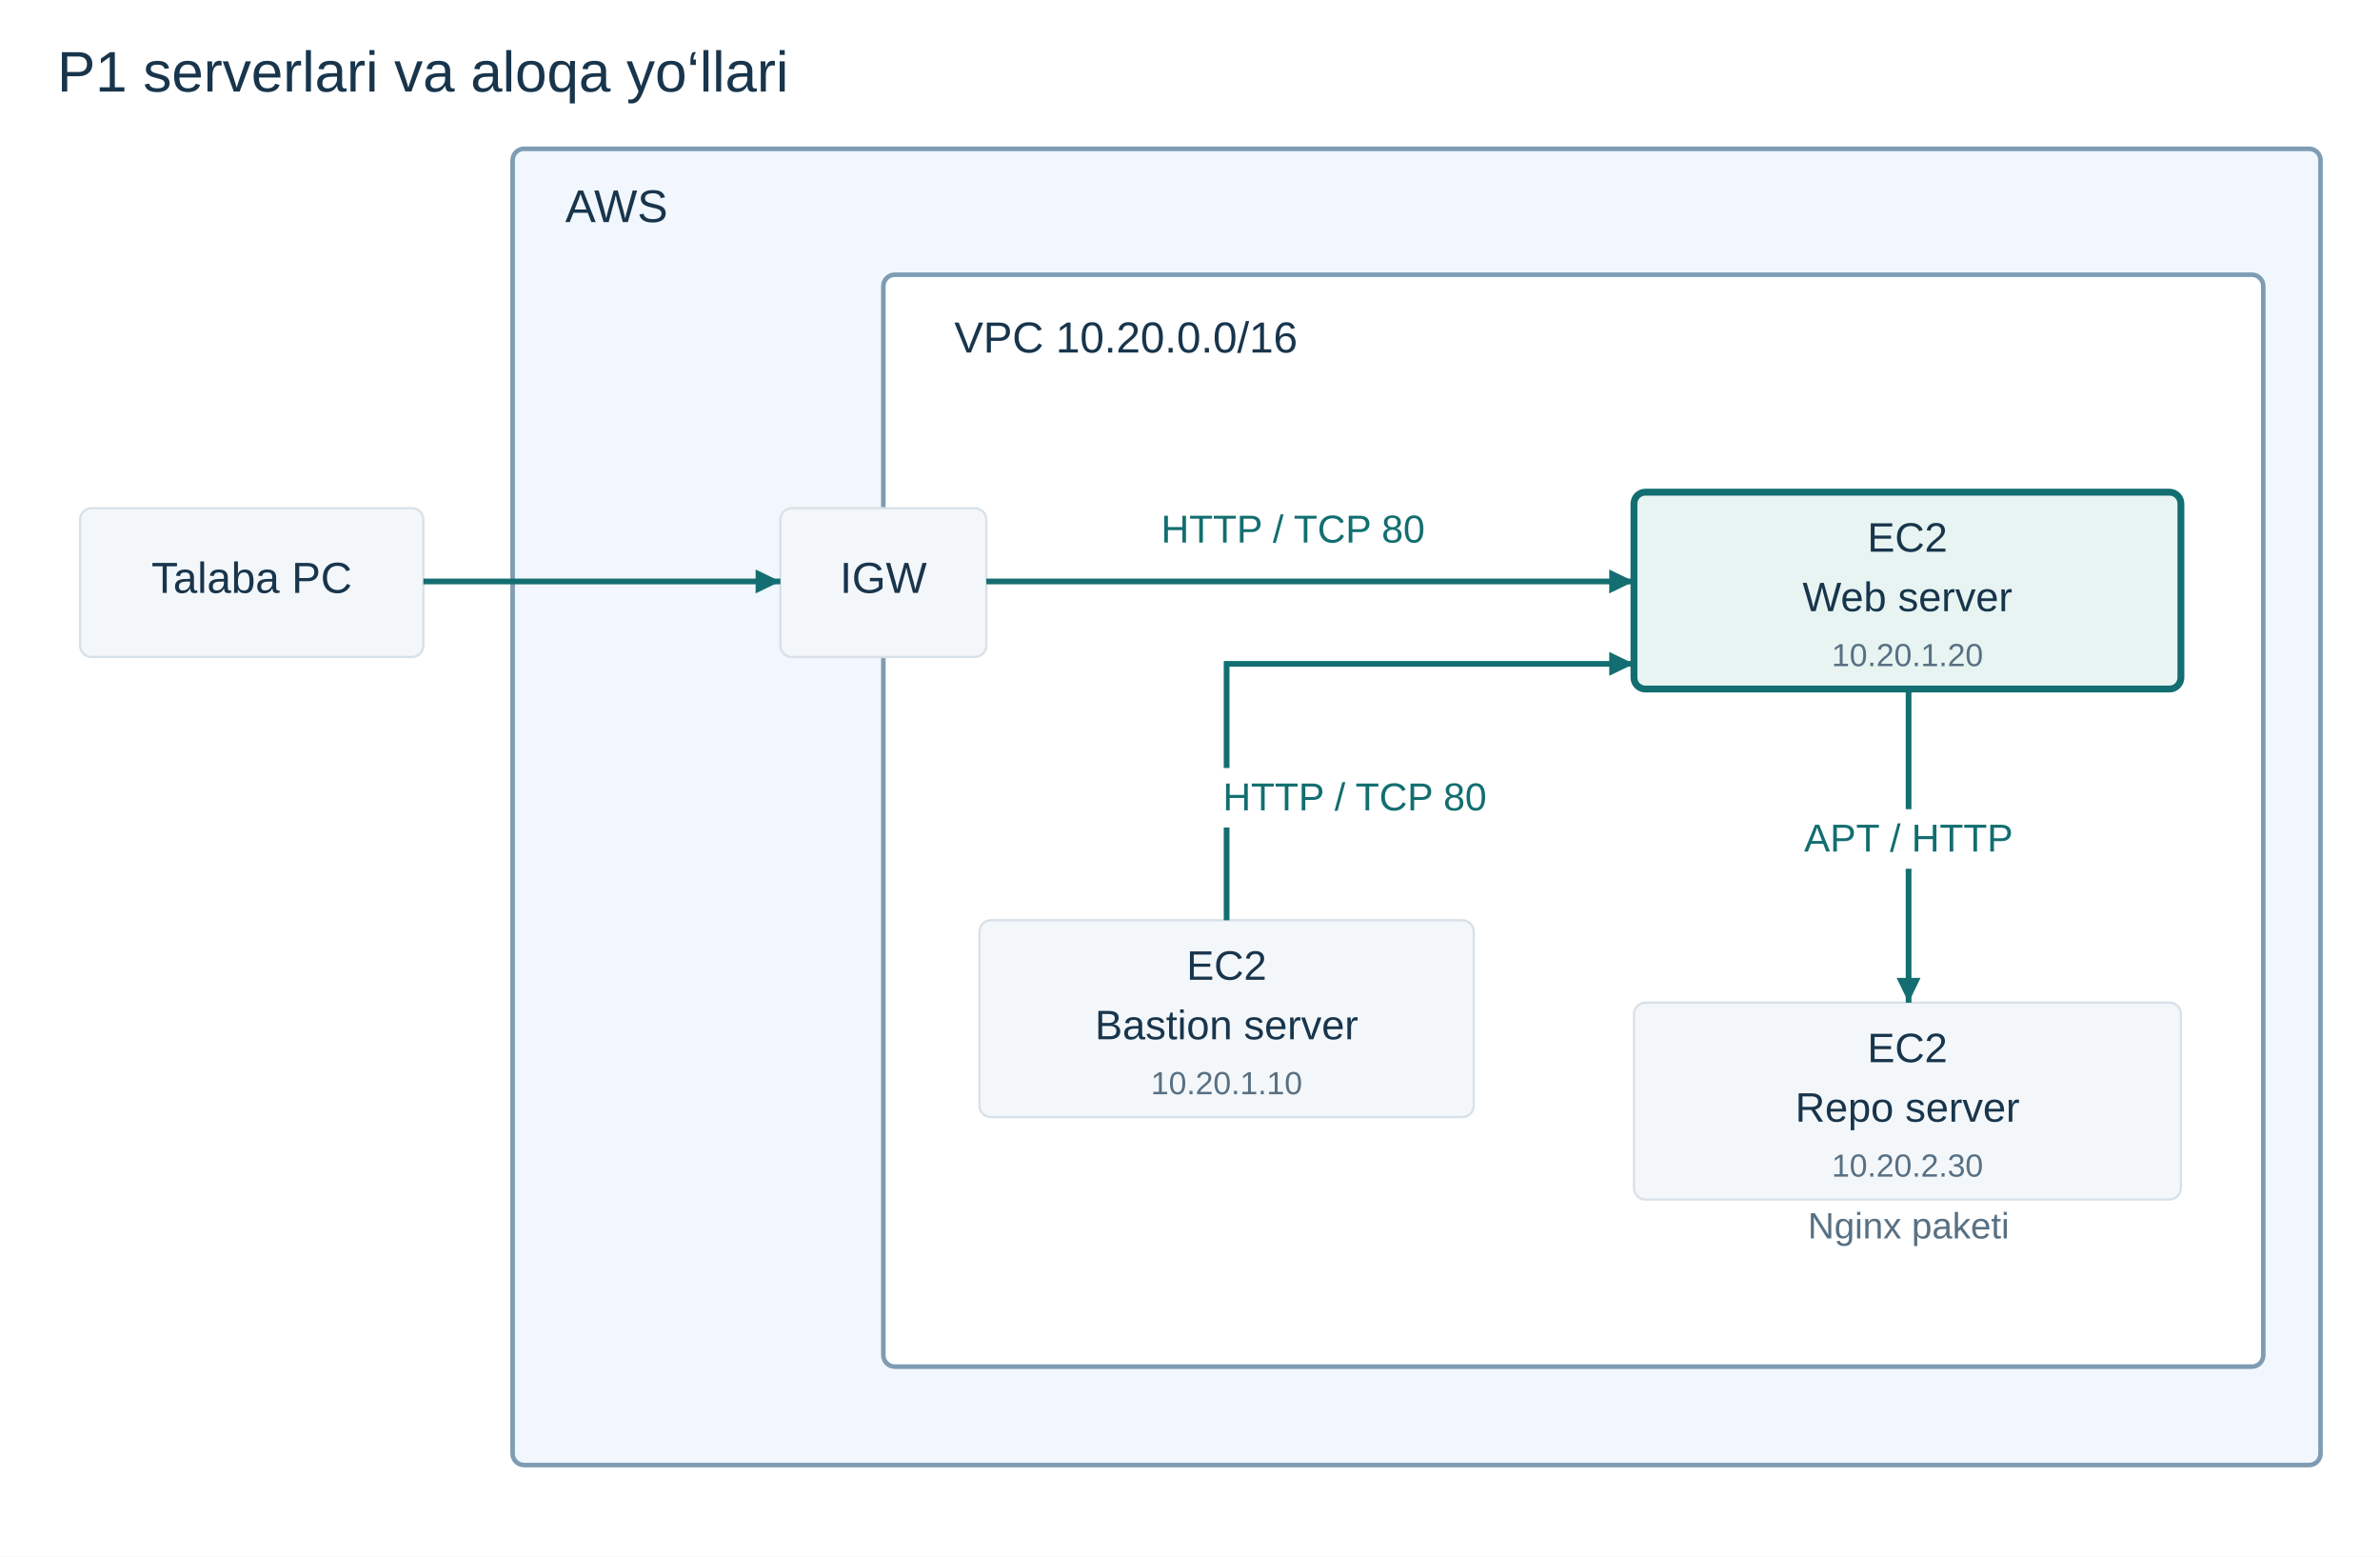
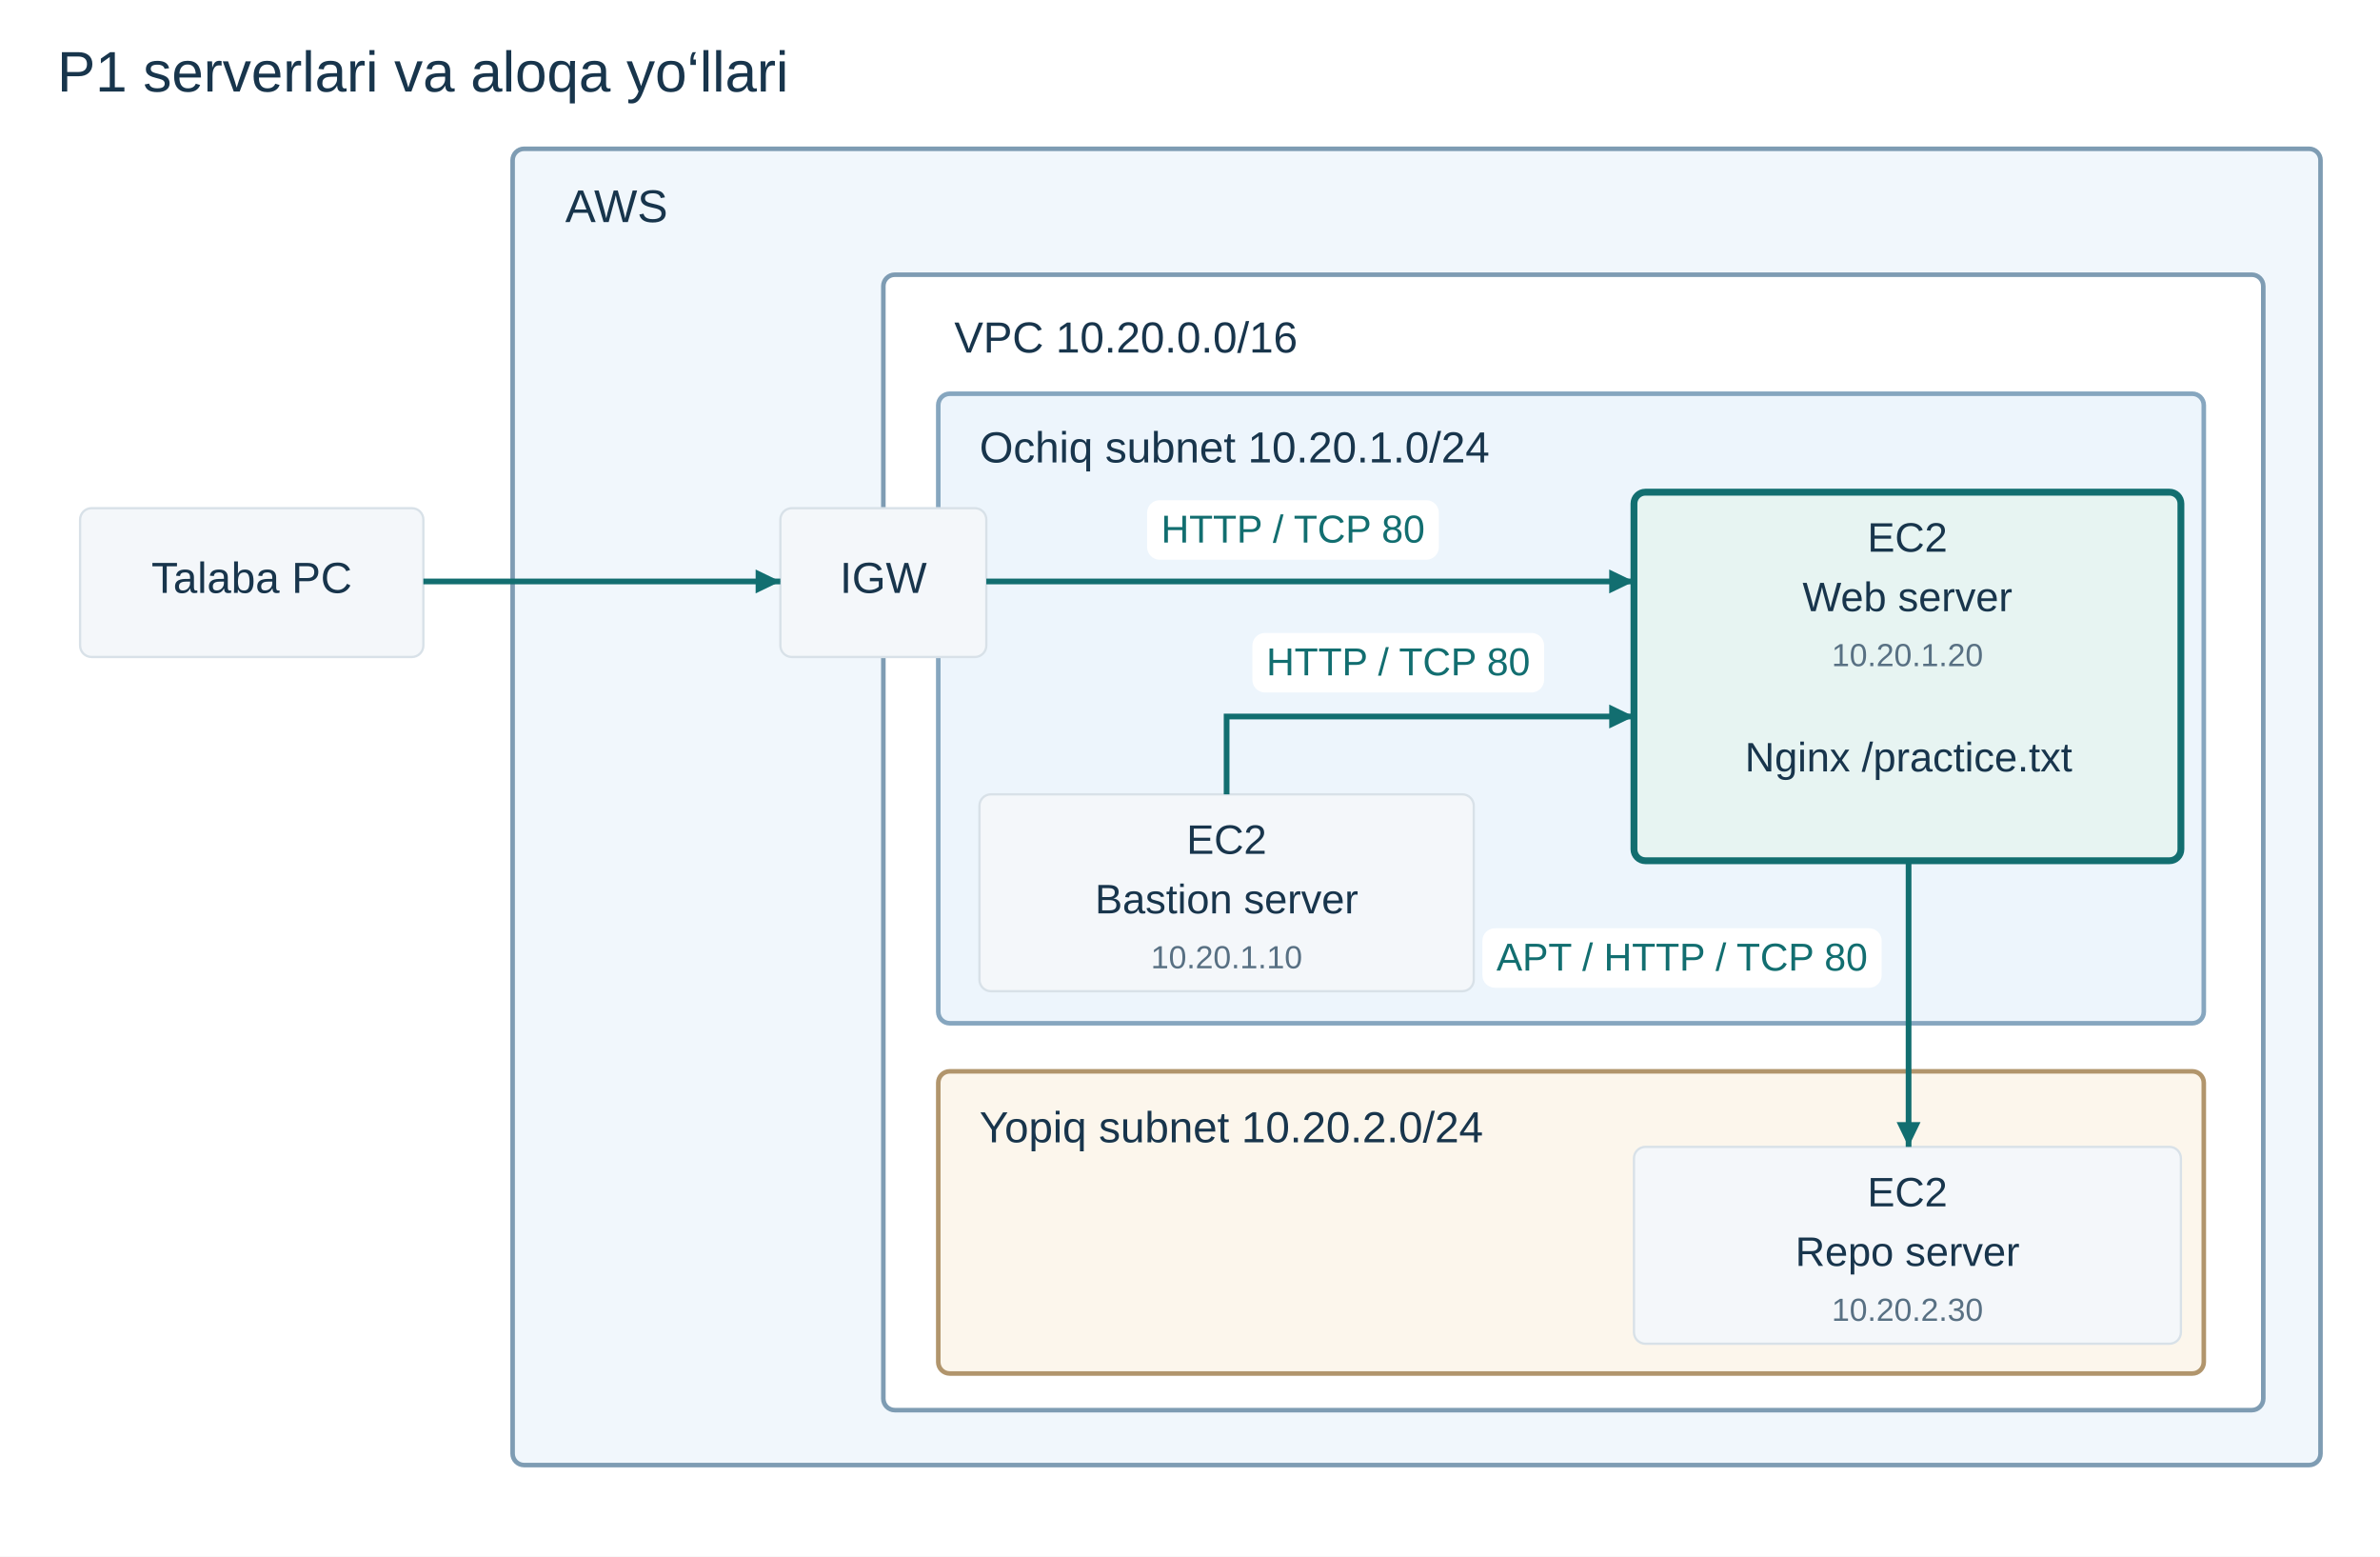
<svg xmlns="http://www.w3.org/2000/svg" width="1040" height="680" viewBox="0 0 1040 680" role="img">
  <rect width="1040" height="680" fill="white" />
  <text x="25" y="40" font-size="25" font-family="Arial,MS Gothic,sans-serif" fill="#18354c">P1 serverlari va aloqa yo‘llari</text>
  <rect x="224" y="65" width="790" height="575" rx="5" fill="#f1f7fc" stroke="#7e9cb3" stroke-width="2" />
  <text x="247" y="97" font-size="20" font-family="Arial,MS Gothic,sans-serif" fill="#18354c">AWS</text>
-   <rect x="386" y="120" width="603" height="477" rx="5" fill="white" stroke="#7e9cb3" stroke-width="2" />
+   <rect x="386" y="120" width="603" height="496" rx="5" fill="white" stroke="#7e9cb3" stroke-width="2" />
  <text x="417" y="154" font-size="19" font-family="Arial,MS Gothic,sans-serif" fill="#18354c">VPC  10.20.0.0/16</text>
+   <rect x="410" y="172" width="553" height="275" rx="5" fill="#edf5fc" stroke="#86a6bf" stroke-width="2" />
+   <text x="428" y="202" font-size="19" font-family="Arial,MS Gothic,sans-serif" fill="#18354c">Ochiq subnet  10.20.1.0/24</text>
+   <rect x="410" y="468" width="553" height="132" rx="5" fill="#fcf6ec" stroke="#b1956c" stroke-width="2" />
+   <text x="428" y="499" font-size="19" font-family="Arial,MS Gothic,sans-serif" fill="#18354c">Yopiq subnet  10.20.2.0/24</text>
+   <rect x="714" y="215" width="239" height="161" rx="5" fill="#e7f4f2" stroke="#126e70" stroke-width="3" />
+   <text x="833.5" y="241" font-size="18" font-family="Arial,MS Gothic,sans-serif" fill="#18354c" text-anchor="middle">EC2</text>
+   <text x="833.5" y="267" font-size="18" font-family="Arial,MS Gothic,sans-serif" fill="#18354c" text-anchor="middle">Web server</text>
+   <text x="833.5" y="291" font-size="14" font-family="Arial,MS Gothic,sans-serif" fill="#587083" text-anchor="middle">10.20.1.20</text>
+   <rect x="428" y="347" width="216" height="86" rx="5" fill="#f4f7fa" stroke="#d8e1e8" stroke-width="1" />
+   <text x="536.0" y="373" font-size="18" font-family="Arial,MS Gothic,sans-serif" fill="#18354c" text-anchor="middle">EC2</text>
+   <text x="536.0" y="399" font-size="18" font-family="Arial,MS Gothic,sans-serif" fill="#18354c" text-anchor="middle">Bastion server</text>
+   <text x="536.0" y="423" font-size="14" font-family="Arial,MS Gothic,sans-serif" fill="#587083" text-anchor="middle">10.20.1.10</text>
+   <rect x="714" y="501" width="239" height="86" rx="5" fill="#f4f7fa" stroke="#d8e1e8" stroke-width="1" />
+   <text x="833.5" y="527" font-size="18" font-family="Arial,MS Gothic,sans-serif" fill="#18354c" text-anchor="middle">EC2</text>
+   <text x="833.5" y="553" font-size="18" font-family="Arial,MS Gothic,sans-serif" fill="#18354c" text-anchor="middle">Repo server</text>
+   <text x="833.5" y="577" font-size="14" font-family="Arial,MS Gothic,sans-serif" fill="#587083" text-anchor="middle">10.20.2.30</text>
  <rect x="35" y="222" width="150" height="65" rx="5" fill="#f4f7fa" stroke="#d8e1e8" stroke-width="1" />
  <text x="110.0" y="259" font-size="19" font-family="Arial,MS Gothic,sans-serif" fill="#18354c" text-anchor="middle">Talaba PC</text>
  <rect x="341" y="222" width="90" height="65" rx="5" fill="#f4f7fa" stroke="#d8e1e8" stroke-width="1" />
  <text x="386.0" y="259" font-size="19" font-family="Arial,MS Gothic,sans-serif" fill="#18354c" text-anchor="middle">IGW</text>
-   <rect x="714" y="215" width="239" height="86" rx="5" fill="#e7f4f2" stroke="#126e70" stroke-width="3" />
-   <text x="833.5" y="241" font-size="18" font-family="Arial,MS Gothic,sans-serif" fill="#18354c" text-anchor="middle">EC2</text>
-   <text x="833.5" y="267" font-size="18" font-family="Arial,MS Gothic,sans-serif" fill="#18354c" text-anchor="middle">Web server</text>
-   <text x="833.5" y="291" font-size="14" font-family="Arial,MS Gothic,sans-serif" fill="#587083" text-anchor="middle">10.20.1.20</text>
-   <rect x="428" y="402" width="216" height="86" rx="5" fill="#f4f7fa" stroke="#d8e1e8" stroke-width="1" />
-   <text x="536.0" y="428" font-size="18" font-family="Arial,MS Gothic,sans-serif" fill="#18354c" text-anchor="middle">EC2</text>
-   <text x="536.0" y="454" font-size="18" font-family="Arial,MS Gothic,sans-serif" fill="#18354c" text-anchor="middle">Bastion server</text>
-   <text x="536.0" y="478" font-size="14" font-family="Arial,MS Gothic,sans-serif" fill="#587083" text-anchor="middle">10.20.1.10</text>
-   <rect x="714" y="438" width="239" height="86" rx="5" fill="#f4f7fa" stroke="#d8e1e8" stroke-width="1" />
-   <text x="833.5" y="464" font-size="18" font-family="Arial,MS Gothic,sans-serif" fill="#18354c" text-anchor="middle">EC2</text>
-   <text x="833.5" y="490" font-size="18" font-family="Arial,MS Gothic,sans-serif" fill="#18354c" text-anchor="middle">Repo server</text>
-   <text x="833.5" y="514" font-size="14" font-family="Arial,MS Gothic,sans-serif" fill="#587083" text-anchor="middle">10.20.2.30</text>
  <polyline points="185,254 341,254" fill="none" stroke="#126e70" stroke-width="2.5" />
  <polygon points="341.00,254.00 330.19,259.22 330.19,248.78" fill="#126e70" />
  <polyline points="431,254 714,254" fill="none" stroke="#126e70" stroke-width="2.5" />
  <polygon points="714.00,254.00 703.19,259.22 703.19,248.78" fill="#126e70" />
  <rect x="501.762" y="219" width="126.477" height="25" rx="5" fill="white" stroke="white" stroke-width="1" />
  <text x="565" y="237" font-size="17" font-family="Arial,MS Gothic,sans-serif" fill="#126e70" text-anchor="middle">HTTP / TCP 80</text>
-   <polyline points="536,402 536,290 714,290" fill="none" stroke="#126e70" stroke-width="2.5" />
-   <polygon points="714.00,290.00 703.19,295.22 703.19,284.78" fill="#126e70" />
-   <rect x="528.762" y="336" width="126.477" height="25" rx="5" fill="white" stroke="white" stroke-width="1" />
-   <text x="592" y="354" font-size="17" font-family="Arial,MS Gothic,sans-serif" fill="#126e70" text-anchor="middle">HTTP / TCP 80</text>
-   <polyline points="834,301 834,438" fill="none" stroke="#126e70" stroke-width="2.5" />
-   <polygon points="834.00,438.00 828.78,427.19 839.22,427.19" fill="#126e70" />
-   <rect x="783.004" y="354" width="101.992" height="25" rx="5" fill="white" stroke="white" stroke-width="1" />
-   <text x="834" y="372" font-size="17" font-family="Arial,MS Gothic,sans-serif" fill="#126e70" text-anchor="middle">APT / HTTP</text>
-   <text x="834" y="541" font-size="16" font-family="Arial,MS Gothic,sans-serif" fill="#587083" text-anchor="middle">Nginx paketi</text>
+   <polyline points="834,376 834,501" fill="none" stroke="#126e70" stroke-width="2.5" />
+   <polygon points="834.00,501.00 828.78,490.19 839.22,490.19" fill="#126e70" />
+   <rect x="648.266" y="406" width="173.469" height="25" rx="5" fill="white" stroke="white" stroke-width="1" />
+   <text x="735" y="424" font-size="17" font-family="Arial,MS Gothic,sans-serif" fill="#126e70" text-anchor="middle">APT / HTTP / TCP 80</text>
+   <polyline points="536,347 536,313 714,313" fill="none" stroke="#126e70" stroke-width="2.5" />
+   <polygon points="714.00,313.00 703.19,318.22 703.19,307.78" fill="#126e70" />
+   <rect x="547.762" y="277" width="126.477" height="25" rx="5" fill="white" stroke="white" stroke-width="1" />
+   <text x="611" y="295" font-size="17" font-family="Arial,MS Gothic,sans-serif" fill="#126e70" text-anchor="middle">HTTP / TCP 80</text>
+   <text x="834" y="337" font-size="18" font-family="Arial,MS Gothic,sans-serif" fill="#18354c" text-anchor="middle">Nginx /practice.txt</text>
</svg>
